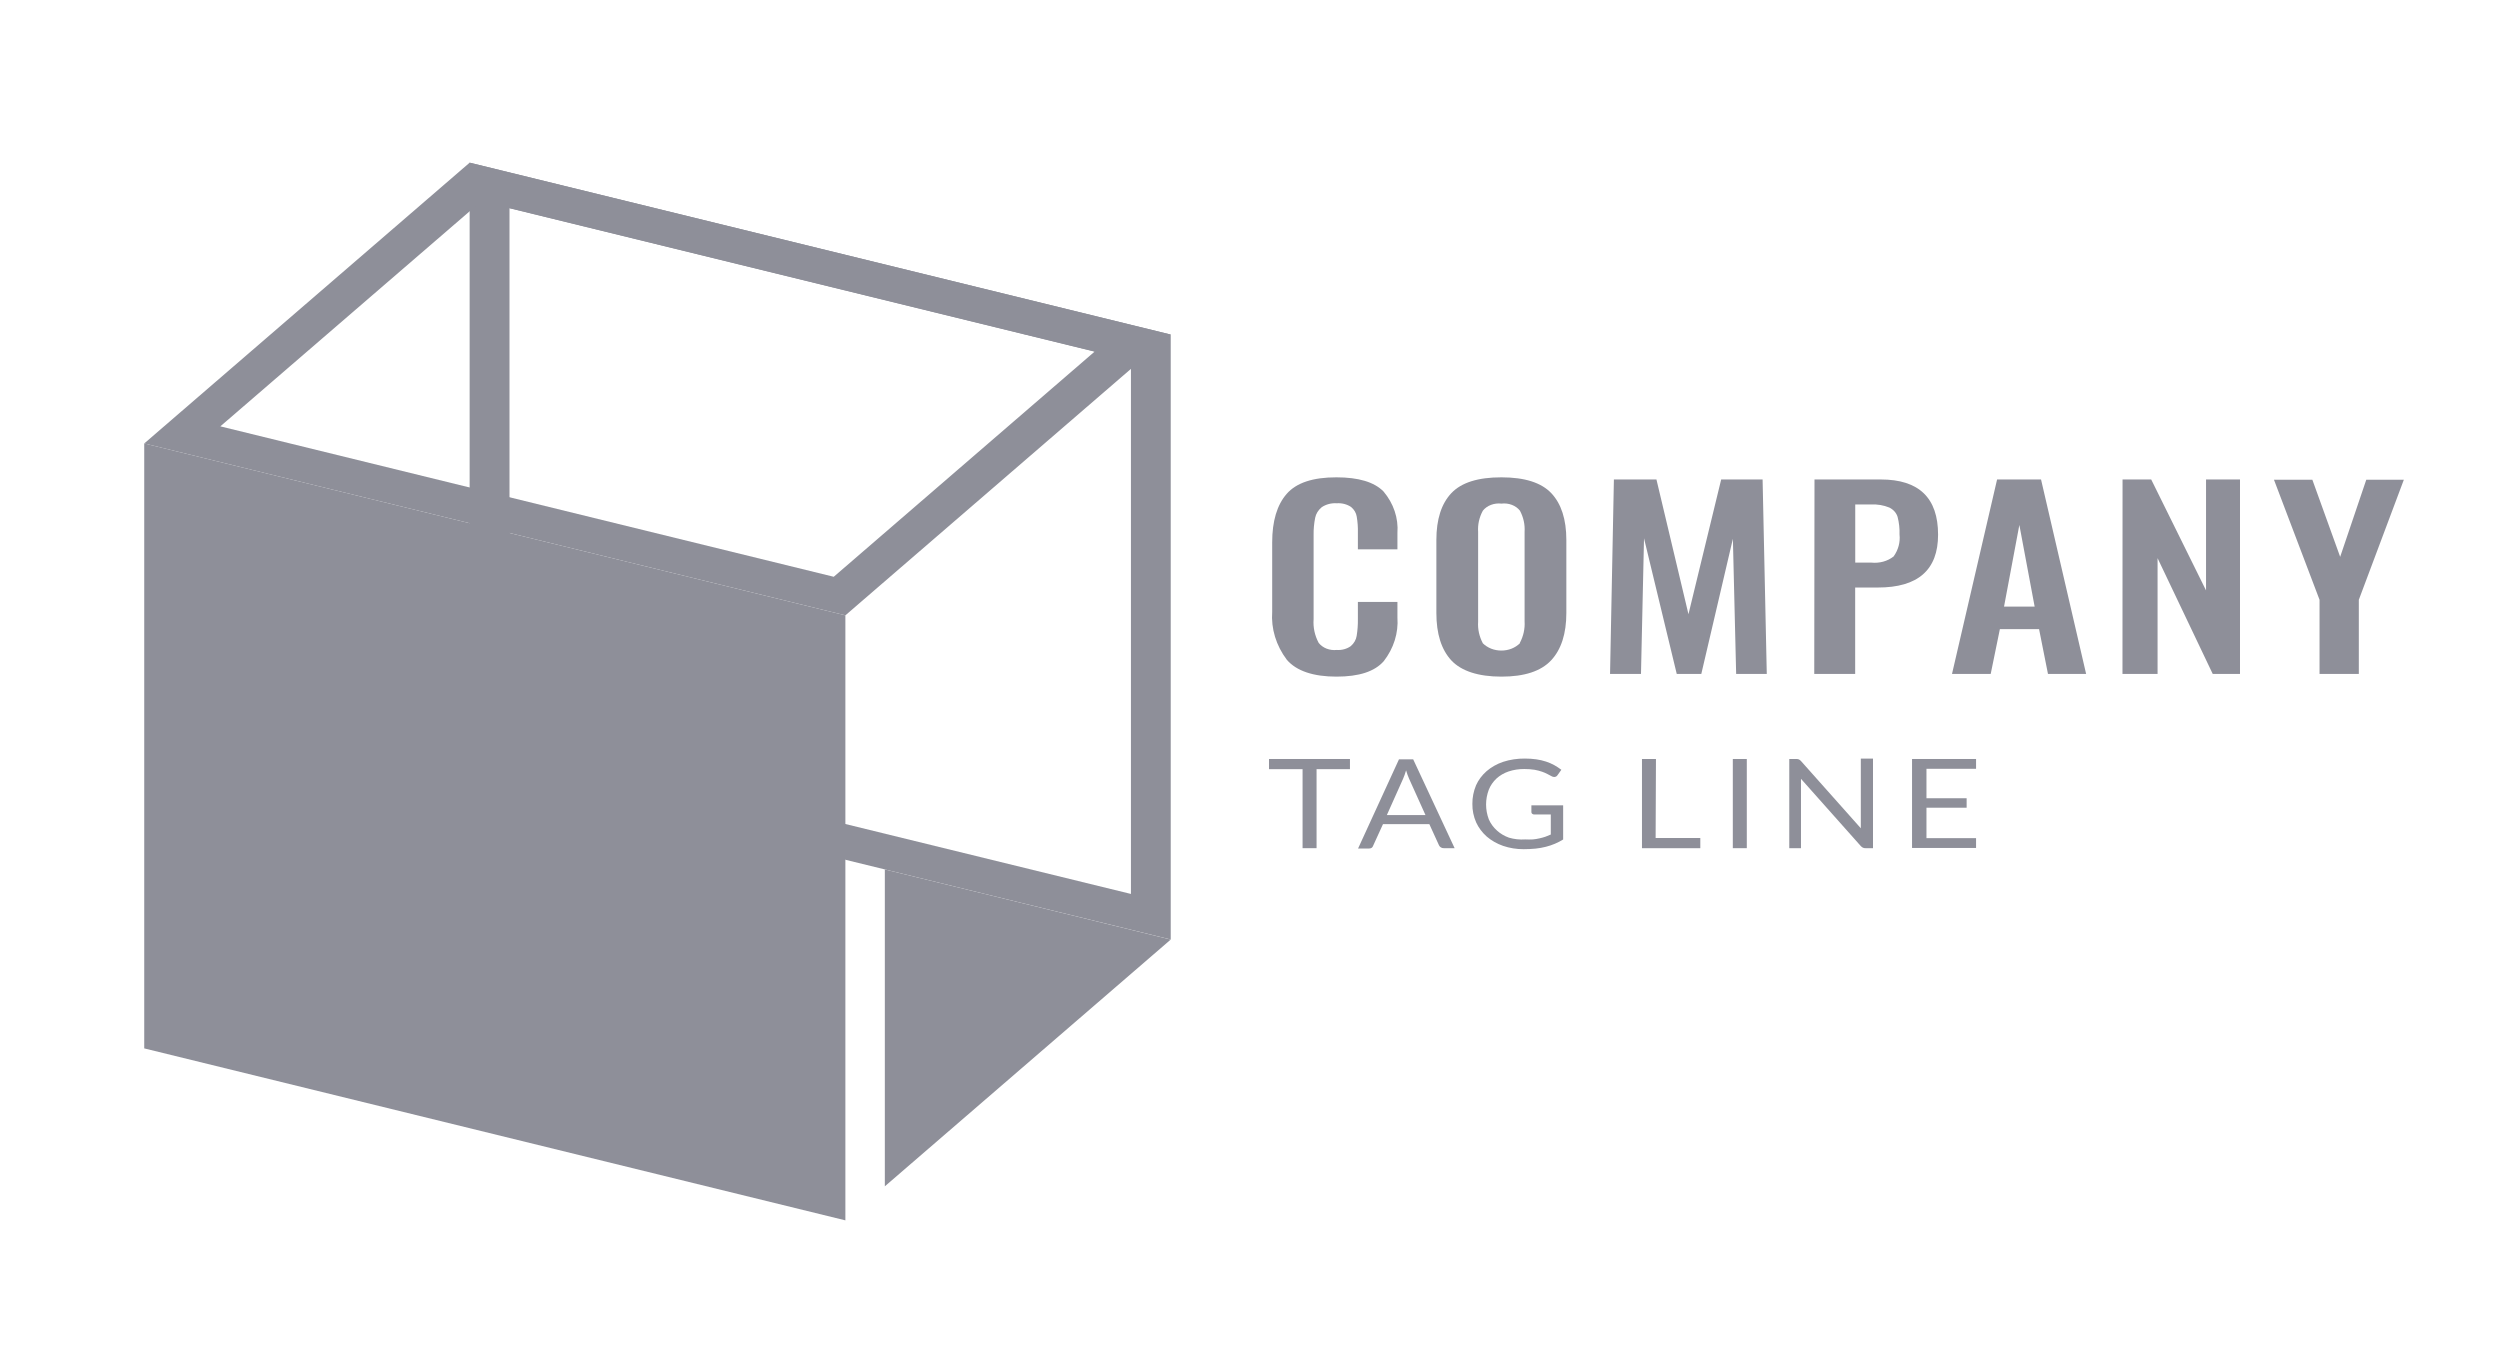
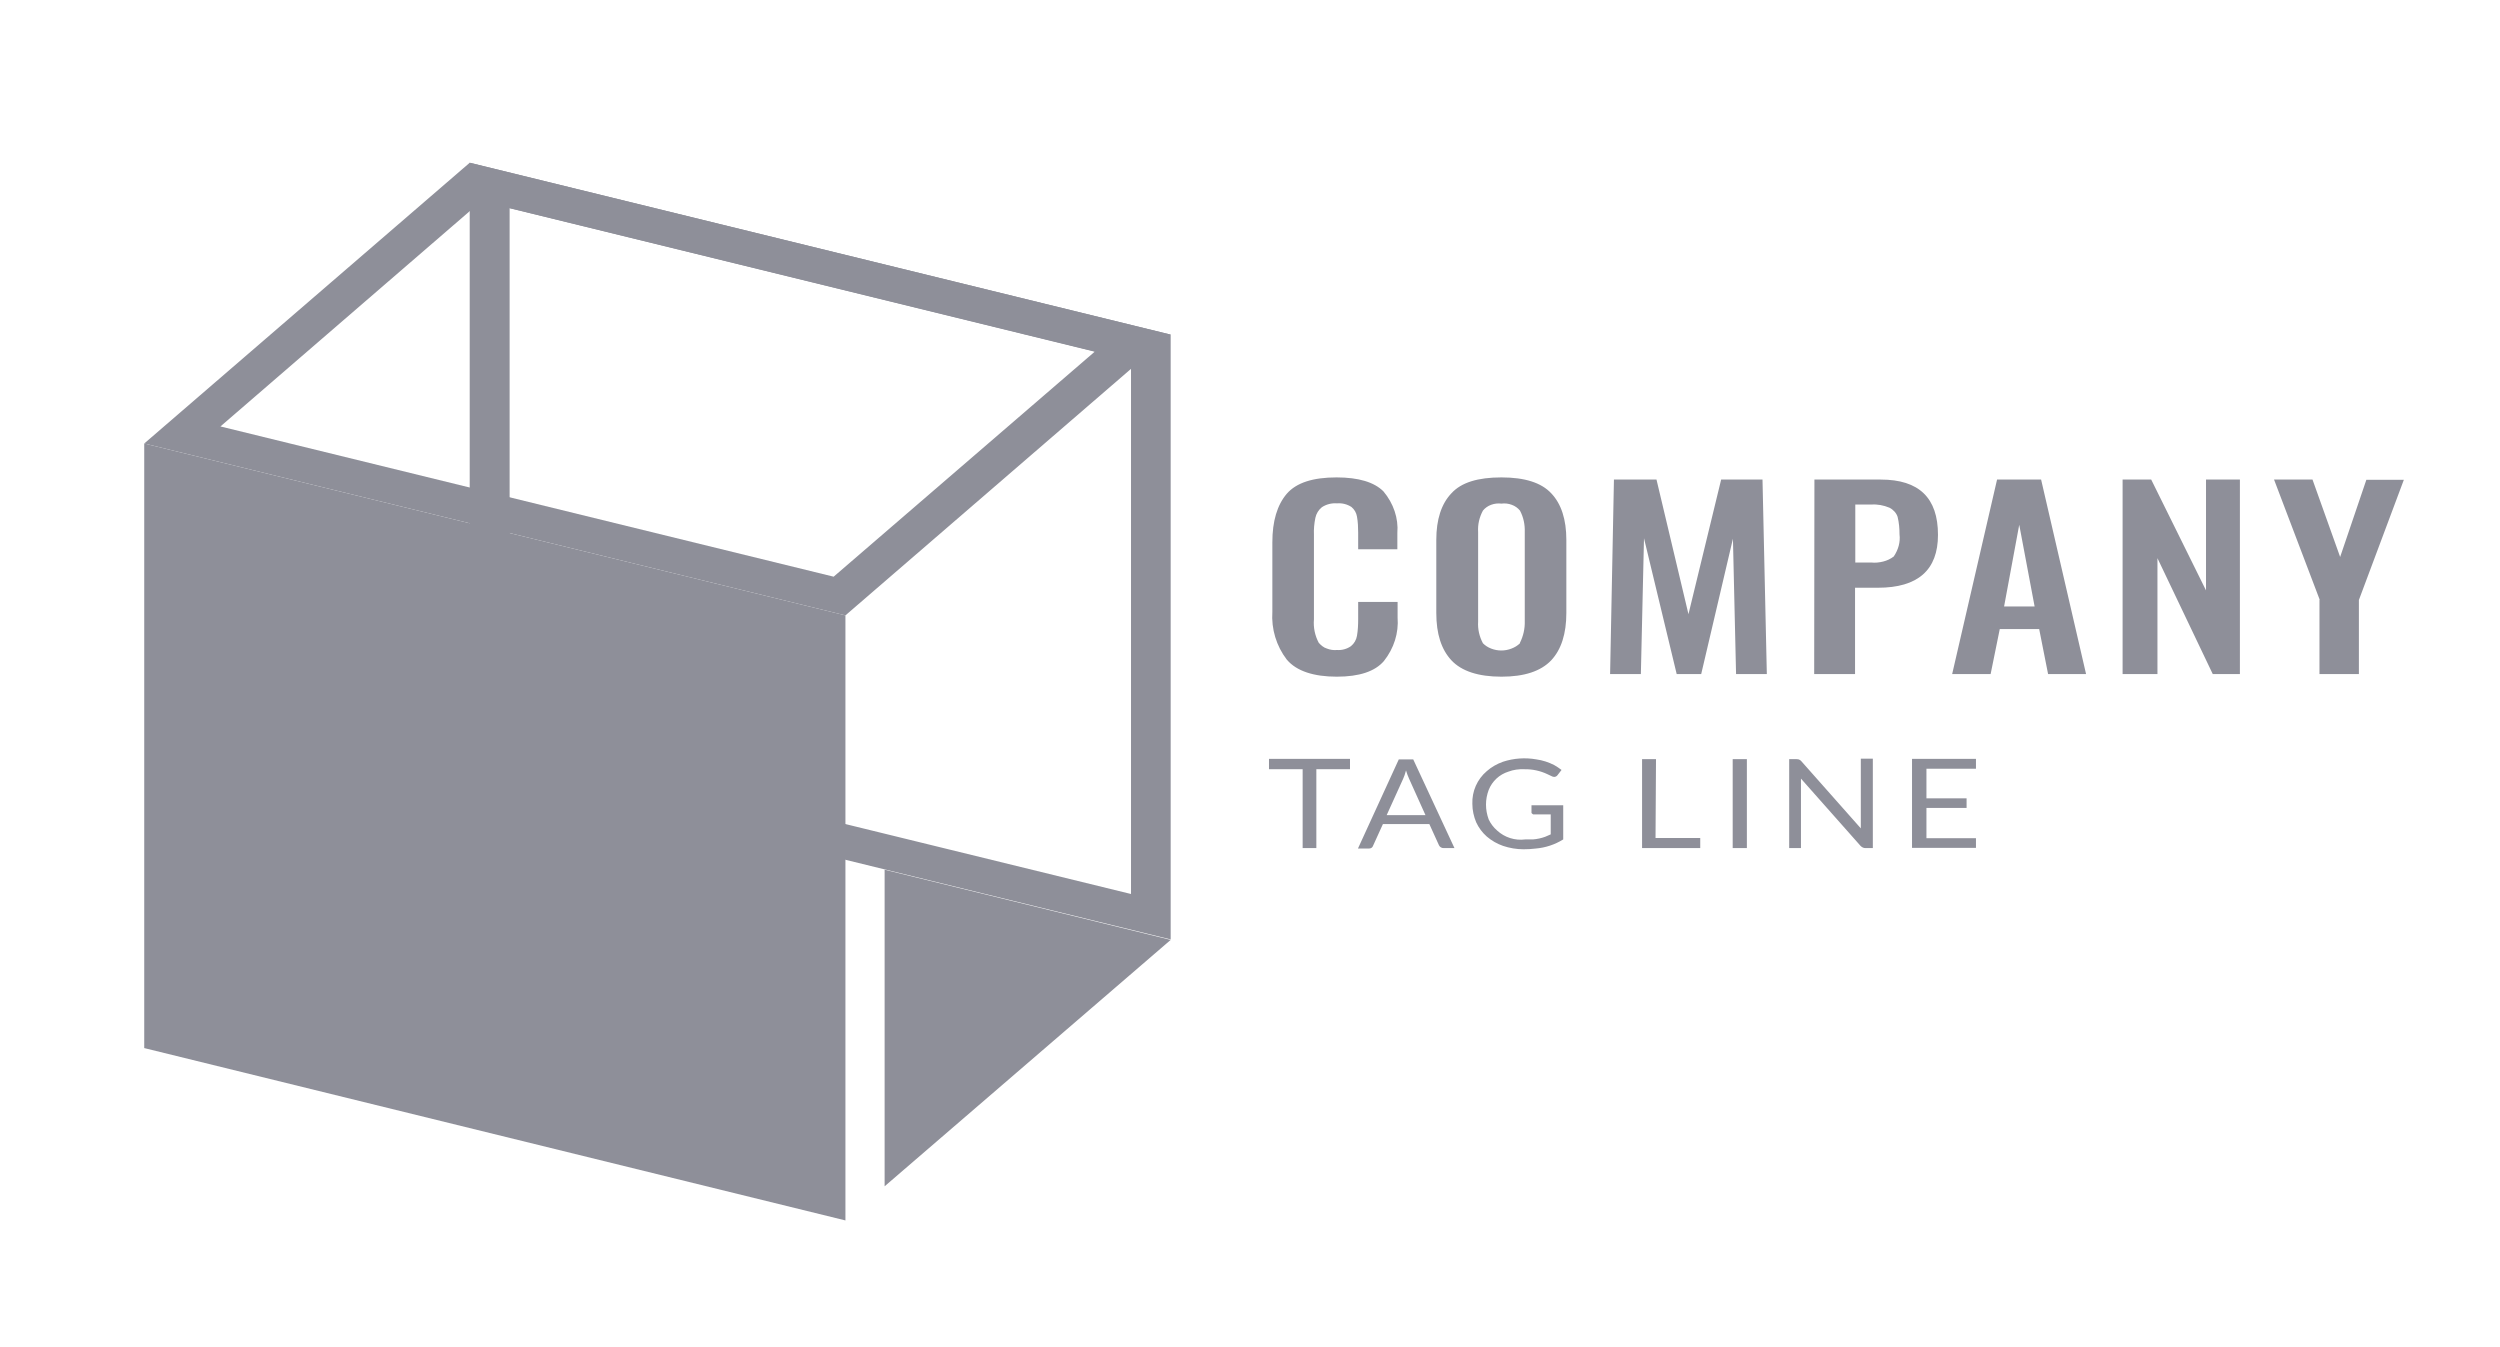
- <svg xmlns="http://www.w3.org/2000/svg" width="104" height="56" viewBox="0 0 104 56" fill="none">
-   <path d="M53.529 27.443C53.085 26.852 52.873 26.154 52.923 25.451V22.563C52.923 21.678 53.124 21.005 53.526 20.545C53.928 20.084 54.618 19.855 55.596 19.857C56.515 19.857 57.168 20.053 57.554 20.445C57.975 20.945 58.179 21.556 58.133 22.172V22.851H56.488V22.164C56.494 21.939 56.478 21.714 56.44 21.491C56.417 21.339 56.334 21.198 56.206 21.091C56.037 20.977 55.824 20.921 55.61 20.936C55.384 20.921 55.161 20.98 54.983 21.1C54.84 21.218 54.744 21.372 54.711 21.541C54.664 21.776 54.642 22.015 54.646 22.255V25.76C54.62 26.098 54.693 26.436 54.857 26.744C54.939 26.848 55.053 26.931 55.185 26.983C55.318 27.034 55.465 27.054 55.61 27.038C55.82 27.053 56.029 26.996 56.192 26.879C56.326 26.764 56.412 26.615 56.437 26.453C56.475 26.221 56.492 25.986 56.488 25.751V25.04H58.133V25.689C58.179 26.332 57.979 26.97 57.564 27.505C57.186 27.934 56.542 28.148 55.596 28.148C54.65 28.148 53.934 27.919 53.529 27.443Z" fill="#8E8F99" />
-   <path d="M60.376 27.473C59.961 27.023 59.753 26.368 59.753 25.501V22.463C59.753 21.605 59.961 20.956 60.376 20.515C60.792 20.075 61.486 19.855 62.46 19.857C63.427 19.857 64.118 20.077 64.533 20.515C64.949 20.956 65.16 21.605 65.16 22.463V25.501C65.16 26.359 64.949 27.017 64.527 27.47C64.104 27.922 63.417 28.148 62.46 28.148C61.503 28.148 60.795 27.919 60.376 27.473ZM63.226 26.744C63.375 26.462 63.443 26.154 63.423 25.845V22.125C63.443 21.822 63.376 21.52 63.229 21.244C63.146 21.138 63.03 21.054 62.894 21.002C62.758 20.95 62.607 20.932 62.46 20.95C62.312 20.933 62.162 20.951 62.025 21.003C61.889 21.054 61.772 21.138 61.687 21.244C61.537 21.519 61.469 21.822 61.49 22.125V25.863C61.469 26.172 61.537 26.48 61.687 26.762C61.783 26.856 61.901 26.932 62.034 26.985C62.167 27.037 62.311 27.063 62.457 27.063C62.602 27.063 62.746 27.037 62.879 26.985C63.012 26.932 63.13 26.856 63.226 26.762V26.744Z" fill="#8E8F99" />
-   <path d="M67.138 19.946H68.908L70.24 25.551L71.601 19.946H73.324L73.498 28.037H72.224L72.088 22.414L70.774 28.037H69.753L68.391 22.393L68.265 28.037H66.978L67.138 19.946Z" fill="#8E8F99" />
-   <path d="M75.483 19.946H78.241C79.829 19.946 80.624 20.712 80.624 22.243C80.624 23.71 79.787 24.443 78.115 24.441H77.175V28.037H75.473L75.483 19.946ZM77.839 23.404C78.007 23.422 78.178 23.409 78.34 23.365C78.501 23.321 78.65 23.247 78.775 23.148C78.97 22.875 79.056 22.554 79.02 22.235C79.029 21.988 79.002 21.741 78.939 21.5C78.914 21.42 78.872 21.344 78.813 21.278C78.755 21.212 78.682 21.157 78.598 21.115C78.362 21.017 78.101 20.973 77.839 20.986H77.178V23.404H77.839Z" fill="#8E8F99" />
-   <path d="M83.079 19.946H84.907L86.783 28.037H85.196L84.825 26.171H83.195L82.813 28.037H81.203L83.079 19.946ZM84.641 25.234L84.005 21.838L83.368 25.234H84.641Z" fill="#8E8F99" />
-   <path d="M88.298 19.946H89.49L91.771 24.561V19.946H93.184V28.037H92.05L89.755 23.219V28.037H88.295L88.298 19.946Z" fill="#8E8F99" />
-   <path d="M96.493 24.952L94.597 19.957H96.194L97.351 23.165L98.437 19.957H100L98.127 24.952V28.036H96.493V24.952Z" fill="#8E8F99" />
-   <path d="M56.158 31.574V31.997H54.769V35.284H54.187V31.997H52.791V31.574H56.158Z" fill="#8E8F99" />
-   <path d="M60.512 35.284H60.063C60.017 35.287 59.972 35.274 59.937 35.249C59.903 35.228 59.877 35.198 59.862 35.164L59.46 34.283H57.533L57.131 35.164C57.12 35.201 57.099 35.235 57.07 35.264C57.035 35.288 56.99 35.301 56.944 35.299H56.495L58.197 31.589H58.789L60.512 35.284ZM57.693 33.907H59.3L58.619 32.397C58.569 32.282 58.527 32.166 58.493 32.047C58.469 32.117 58.449 32.185 58.429 32.244L58.367 32.4L57.693 33.907Z" fill="#8E8F99" />
-   <path d="M63.447 34.92C63.554 34.925 63.661 34.925 63.767 34.92C63.859 34.912 63.95 34.897 64.04 34.876C64.123 34.858 64.205 34.836 64.285 34.809C64.36 34.782 64.435 34.75 64.513 34.717V33.883H63.832C63.815 33.884 63.798 33.882 63.782 33.877C63.767 33.871 63.752 33.864 63.74 33.854C63.729 33.845 63.72 33.835 63.714 33.823C63.708 33.812 63.705 33.799 63.706 33.786V33.501H65.027V34.923C64.919 34.99 64.805 35.049 64.686 35.099C64.565 35.151 64.439 35.193 64.309 35.226C64.169 35.261 64.027 35.287 63.883 35.302C63.718 35.318 63.552 35.326 63.386 35.326C63.092 35.328 62.801 35.281 62.528 35.188C62.273 35.099 62.041 34.967 61.847 34.8C61.657 34.63 61.508 34.431 61.408 34.212C61.3 33.966 61.247 33.705 61.251 33.442C61.248 33.178 61.3 32.915 61.404 32.667C61.502 32.447 61.652 32.247 61.844 32.079C62.038 31.912 62.27 31.781 62.525 31.694C62.816 31.599 63.126 31.553 63.437 31.556C63.596 31.556 63.754 31.567 63.91 31.588C64.049 31.608 64.184 31.639 64.315 31.682C64.434 31.721 64.549 31.77 64.656 31.829C64.76 31.887 64.859 31.952 64.952 32.023L64.789 32.252C64.776 32.273 64.757 32.291 64.733 32.303C64.71 32.316 64.683 32.322 64.656 32.323C64.618 32.322 64.582 32.312 64.55 32.293C64.499 32.27 64.445 32.241 64.383 32.205C64.311 32.166 64.235 32.133 64.155 32.105C64.054 32.07 63.949 32.043 63.842 32.023C63.7 32.001 63.555 31.99 63.41 31.991C63.185 31.989 62.962 32.024 62.753 32.094C62.563 32.159 62.392 32.26 62.252 32.388C62.111 32.521 62.003 32.678 61.935 32.849C61.783 33.251 61.783 33.684 61.935 34.086C62.01 34.26 62.126 34.419 62.276 34.553C62.416 34.68 62.585 34.78 62.773 34.847C62.99 34.911 63.219 34.936 63.447 34.92Z" fill="#8E8F99" />
-   <path d="M68.874 34.861H70.733V35.284H68.306V31.574H68.888L68.874 34.861Z" fill="#8E8F99" />
-   <path d="M72.667 35.284H72.085V31.574H72.667V35.284Z" fill="#8E8F99" />
-   <path d="M74.832 31.591C74.867 31.608 74.897 31.631 74.921 31.659L77.41 34.456C77.406 34.412 77.406 34.368 77.41 34.324C77.41 34.283 77.41 34.241 77.41 34.203V31.559H77.917V35.285H77.624C77.581 35.288 77.537 35.28 77.498 35.264C77.463 35.245 77.432 35.221 77.406 35.193L74.921 32.399C74.921 32.443 74.921 32.484 74.921 32.526C74.921 32.567 74.921 32.605 74.921 32.64V35.285H74.434V31.574H74.737C74.77 31.574 74.802 31.58 74.832 31.591Z" fill="#8E8F99" />
-   <path d="M82.204 31.574V31.982H80.141V33.207H81.812V33.601H80.141V34.867H82.204V35.275H79.541V31.574H82.204Z" fill="#8E8F99" />
-   <path d="M21.195 8.659L47.047 14.993V37.188L21.195 30.857V8.659ZM19.537 6.767V31.935L48.702 39.083V13.918L19.537 6.767Z" fill="#8E8F99" />
-   <path d="M35.168 50.767L6 43.613V18.447L35.168 25.598V50.767Z" fill="#8E8F99" />
-   <path d="M20.02 8.374L45.535 14.628L34.684 23.994L9.166 17.736L20.02 8.374ZM19.537 6.767L6 18.448L35.168 25.598L48.702 13.917L19.537 6.767Z" fill="#8E8F99" />
-   <path d="M36.809 49.351L48.702 39.086L36.809 36.169V49.351Z" fill="#8E8F99" />
+ <svg xmlns="http://www.w3.org/2000/svg" width="104" height="56" fill="none">
+   <path fill="#8E8F99" d="M53.53 27.44a2.95 2.95 0 0 1-.6-1.99v-2.89c0-.88.2-1.55.6-2.02.4-.46 1.09-.68 2.07-.68.92 0 1.57.2 1.95.58.42.5.63 1.12.58 1.73v.68H56.5v-.69c0-.22-.01-.45-.05-.67a.65.65 0 0 0-.23-.4.95.95 0 0 0-.6-.15 1 1 0 0 0-.63.16.77.77 0 0 0-.27.44c-.05.24-.07.48-.06.71v3.51c-.03.34.04.68.2.98.09.1.2.2.34.24a.9.9 0 0 0 .42.06.9.9 0 0 0 .58-.16.7.7 0 0 0 .25-.43c.04-.23.05-.46.05-.7v-.71h1.64v.65c.05.64-.15 1.28-.57 1.81-.37.43-1.02.65-1.96.65-.95 0-1.67-.23-2.07-.7ZM60.38 27.47c-.42-.45-.63-1.1-.63-1.97v-3.04c0-.85.21-1.5.63-1.94.41-.45 1.1-.66 2.08-.66.97 0 1.66.22 2.07.66.42.44.63 1.09.63 1.94v3.04c0 .86-.21 1.52-.63 1.97-.43.45-1.11.68-2.07.68-.96 0-1.66-.23-2.08-.68Zm2.85-.73c.14-.28.21-.59.2-.9v-3.71c.01-.3-.05-.61-.2-.89a.78.78 0 0 0-.34-.24.9.9 0 0 0-.43-.05.92.92 0 0 0-.43.05.79.79 0 0 0-.34.24c-.15.28-.22.58-.2.89v3.73c-.02.31.05.62.2.9.1.1.21.17.34.22a1.16 1.16 0 0 0 .85 0c.13-.05.25-.12.35-.22v-.02ZM67.14 19.95h1.77l1.33 5.6 1.36-5.6h1.72l.18 8.09h-1.28l-.13-5.63-1.32 5.63h-1.02l-1.36-5.65-.13 5.65h-1.28l.16-8.1ZM75.48 19.95h2.76c1.59 0 2.38.76 2.38 2.3 0 1.46-.83 2.2-2.5 2.2h-.95v3.59h-1.7l.01-8.1Zm2.36 3.45c.17.02.34 0 .5-.04.16-.04.31-.11.44-.21.19-.28.28-.6.24-.92 0-.24-.02-.49-.08-.73a.6.6 0 0 0-.13-.22.7.7 0 0 0-.21-.16c-.24-.1-.5-.15-.76-.13h-.66v2.41h.66ZM83.08 19.95h1.83l1.87 8.09H85.2l-.37-1.87h-1.64l-.38 1.87h-1.6l1.87-8.1Zm1.56 5.28-.64-3.4-.63 3.4h1.27ZM88.3 19.95h1.19l2.28 4.61v-4.61h1.41v8.09h-1.13l-2.3-4.82v4.82H88.3v-8.1ZM96.5 24.95l-1.9-5h1.6l1.15 3.22 1.09-3.21H100l-1.87 5v3.08h-1.64v-3.09ZM56.16 31.57V32h-1.4v3.28h-.57V32h-1.4v-.43h3.37ZM60.51 35.28h-.45a.2.2 0 0 1-.12-.03.2.2 0 0 1-.08-.09l-.4-.88h-1.93l-.4.88a.24.24 0 0 1-.06.1.2.2 0 0 1-.13.04h-.45l1.7-3.71h.6l1.72 3.7Zm-2.82-1.37h1.61l-.68-1.51a2.7 2.7 0 0 1-.13-.35l-.06.2-.06.15-.68 1.5ZM63.45 34.92h.32a1.93 1.93 0 0 0 .51-.11l.23-.1v-.83H63.78a.13.13 0 0 1-.04-.03.09.09 0 0 1-.03-.03V33.5h1.32v1.42a2.57 2.57 0 0 1-1.15.38c-.16.02-.33.03-.5.03-.29 0-.58-.05-.85-.14a2.1 2.1 0 0 1-.68-.39 1.8 1.8 0 0 1-.44-.59c-.1-.24-.16-.5-.16-.77a1.7 1.7 0 0 1 .6-1.36c.19-.17.42-.3.67-.39a2.86 2.86 0 0 1 1.39-.1 2.33 2.33 0 0 1 .75.24c.1.06.2.12.3.2l-.17.22a.14.14 0 0 1-.06.05.17.17 0 0 1-.07.02.22.22 0 0 1-.11-.03 2.1 2.1 0 0 1-.17-.08 2.14 2.14 0 0 0-.97-.21c-.22-.01-.45.02-.66.1a1.3 1.3 0 0 0-.82.76c-.15.4-.15.82 0 1.23.08.17.2.33.35.46a1.45 1.45 0 0 0 1.17.37ZM68.87 34.86h1.86v.42h-2.42v-3.7h.58l-.02 3.28ZM72.67 35.28h-.59v-3.7h.59v3.7ZM74.83 31.6c.04 0 .07.03.1.06l2.48 2.8V31.56h.5v3.72h-.29c-.04 0-.08 0-.12-.02a.33.33 0 0 1-.1-.07l-2.48-2.8v2.89h-.49v-3.7h.3l.1.01ZM82.2 31.57v.41h-2.06v1.23h1.67v.4h-1.67v1.26h2.06v.4h-2.66v-3.7h2.66ZM21.2 8.66l25.85 6.33v22.2L21.2 30.86V8.66Zm-1.66-1.9v25.18l29.16 7.14V13.92L19.54 6.77Z" />
+   <path fill="#8E8F99" d="M35.17 50.77 6 43.6V18.45l29.17 7.15v25.17Z" />
+   <path fill="#8E8F99" d="m20.02 8.37 25.52 6.26-10.86 9.36-25.51-6.25 10.85-9.37Zm-.48-1.6L6 18.45l29.17 7.15L48.7 13.92 19.54 6.77ZM36.8 49.35 48.7 39.1l-11.9-2.92v13.18Z" />
</svg>
